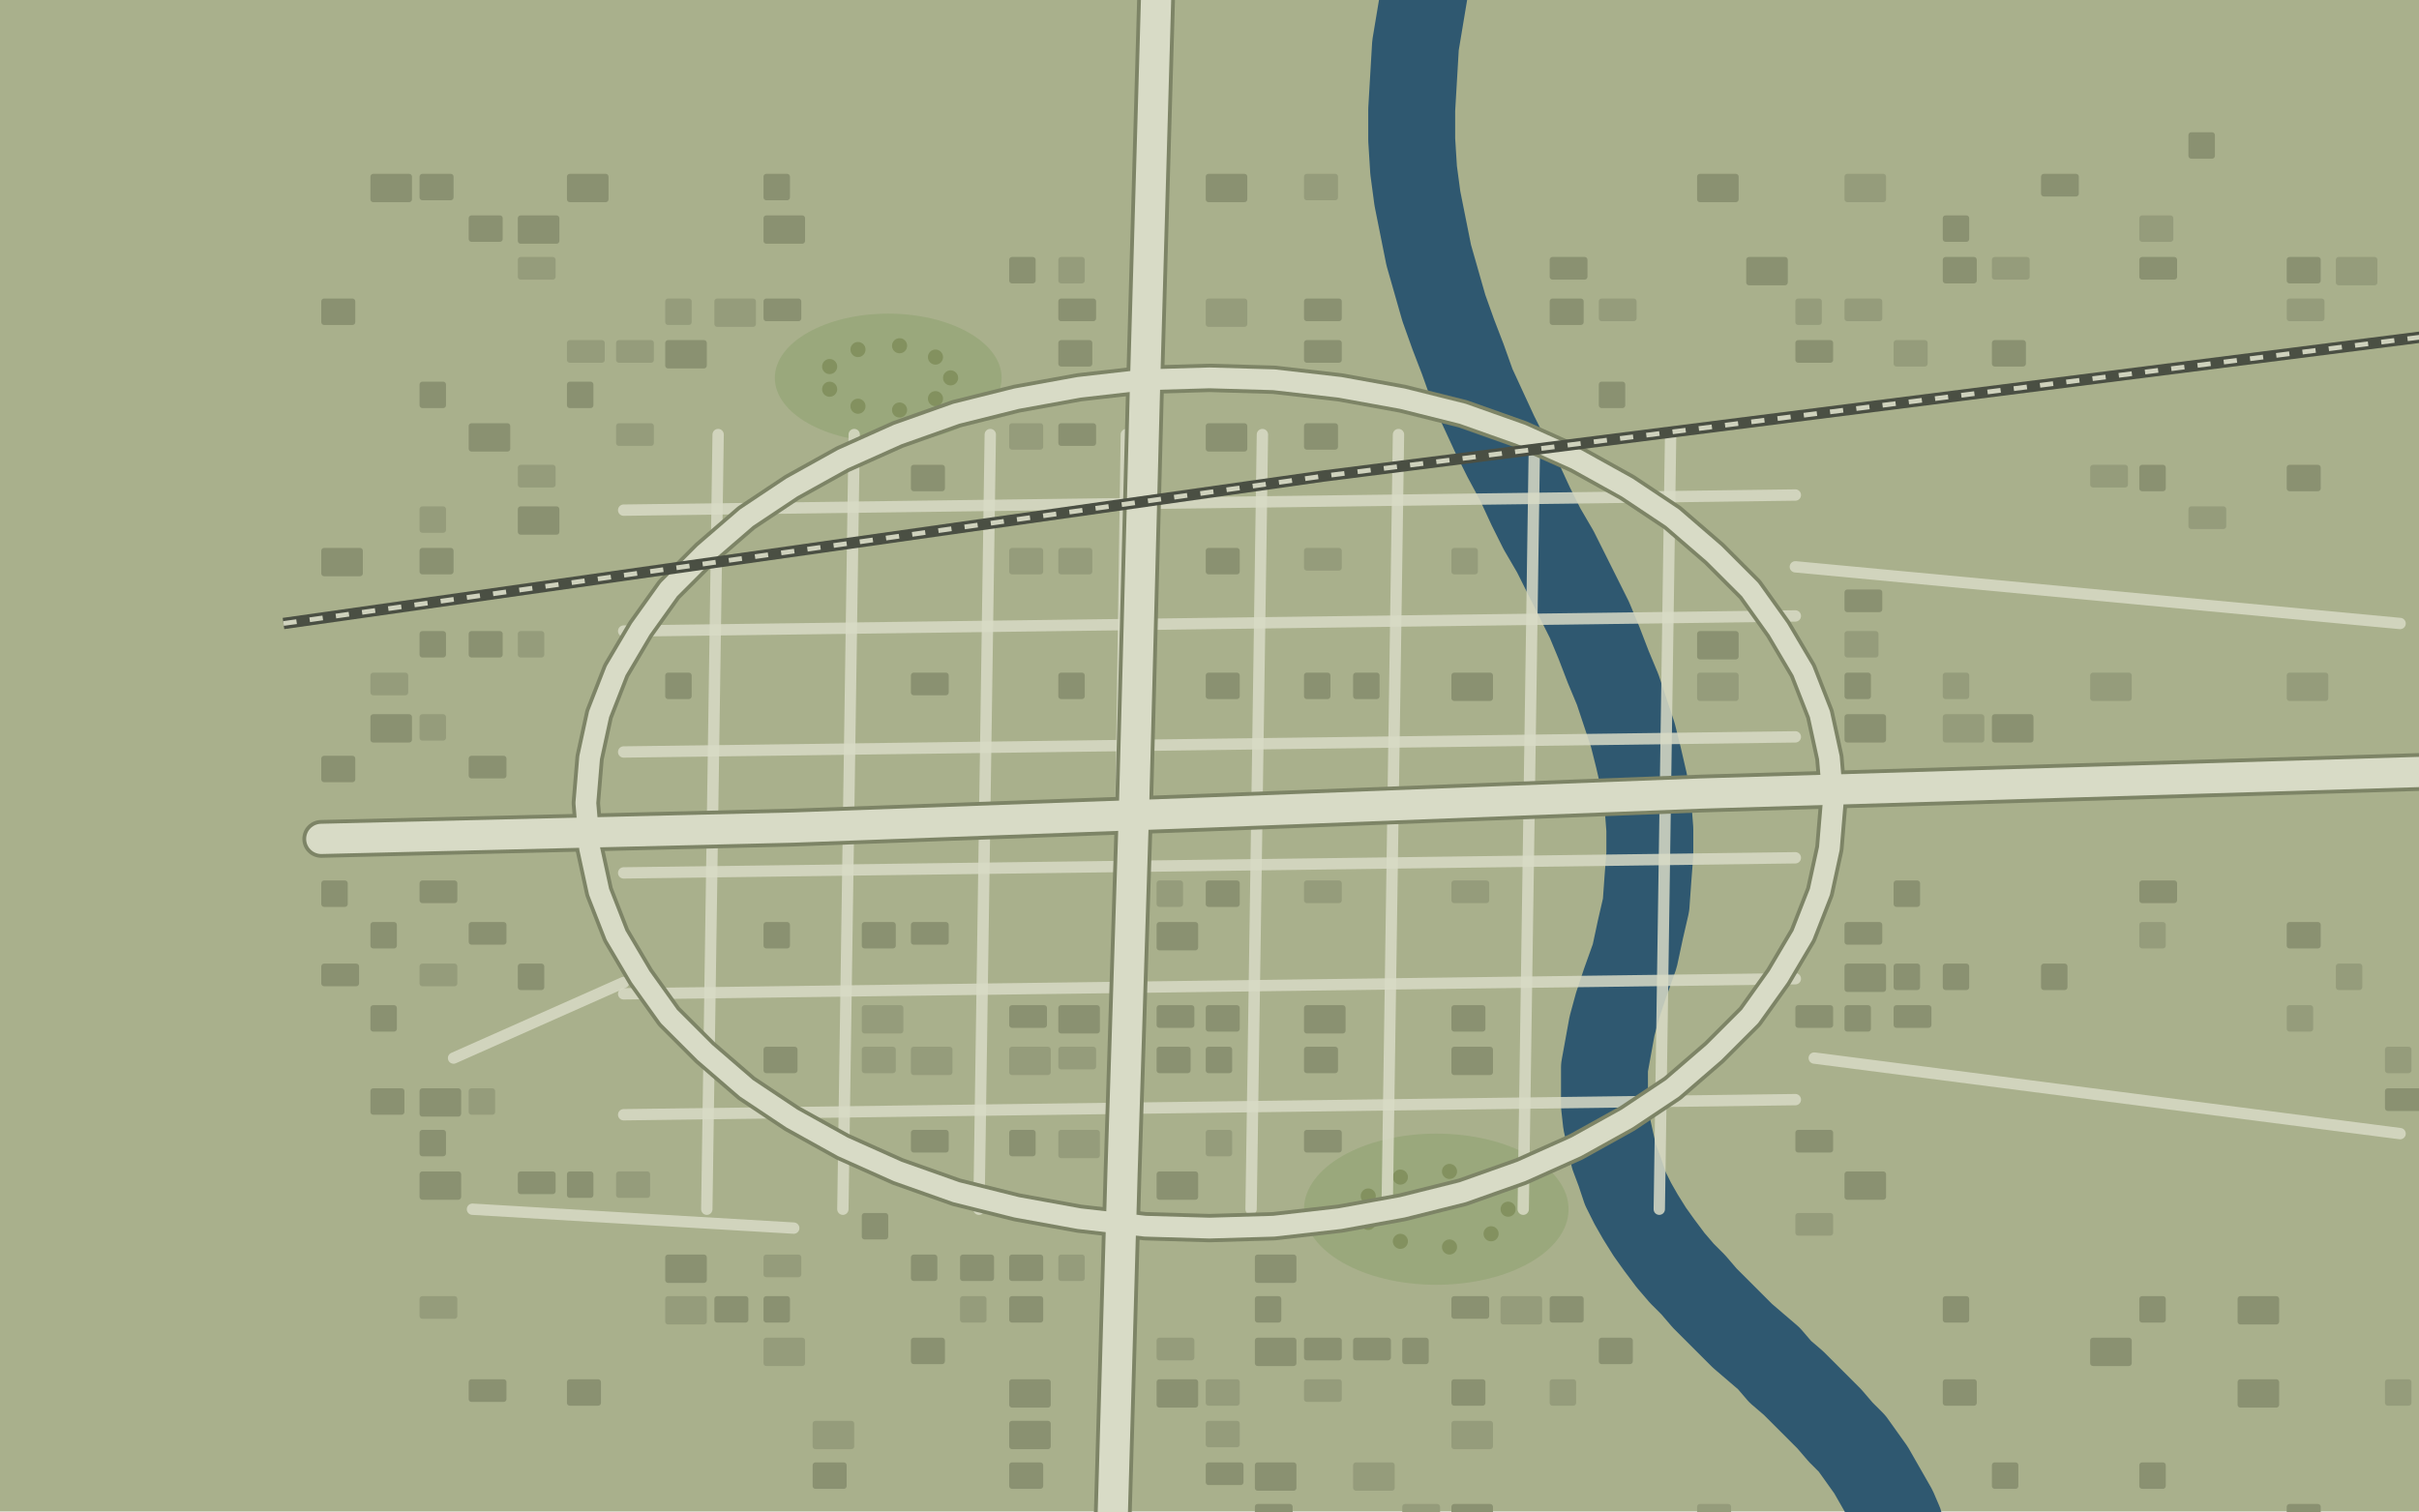
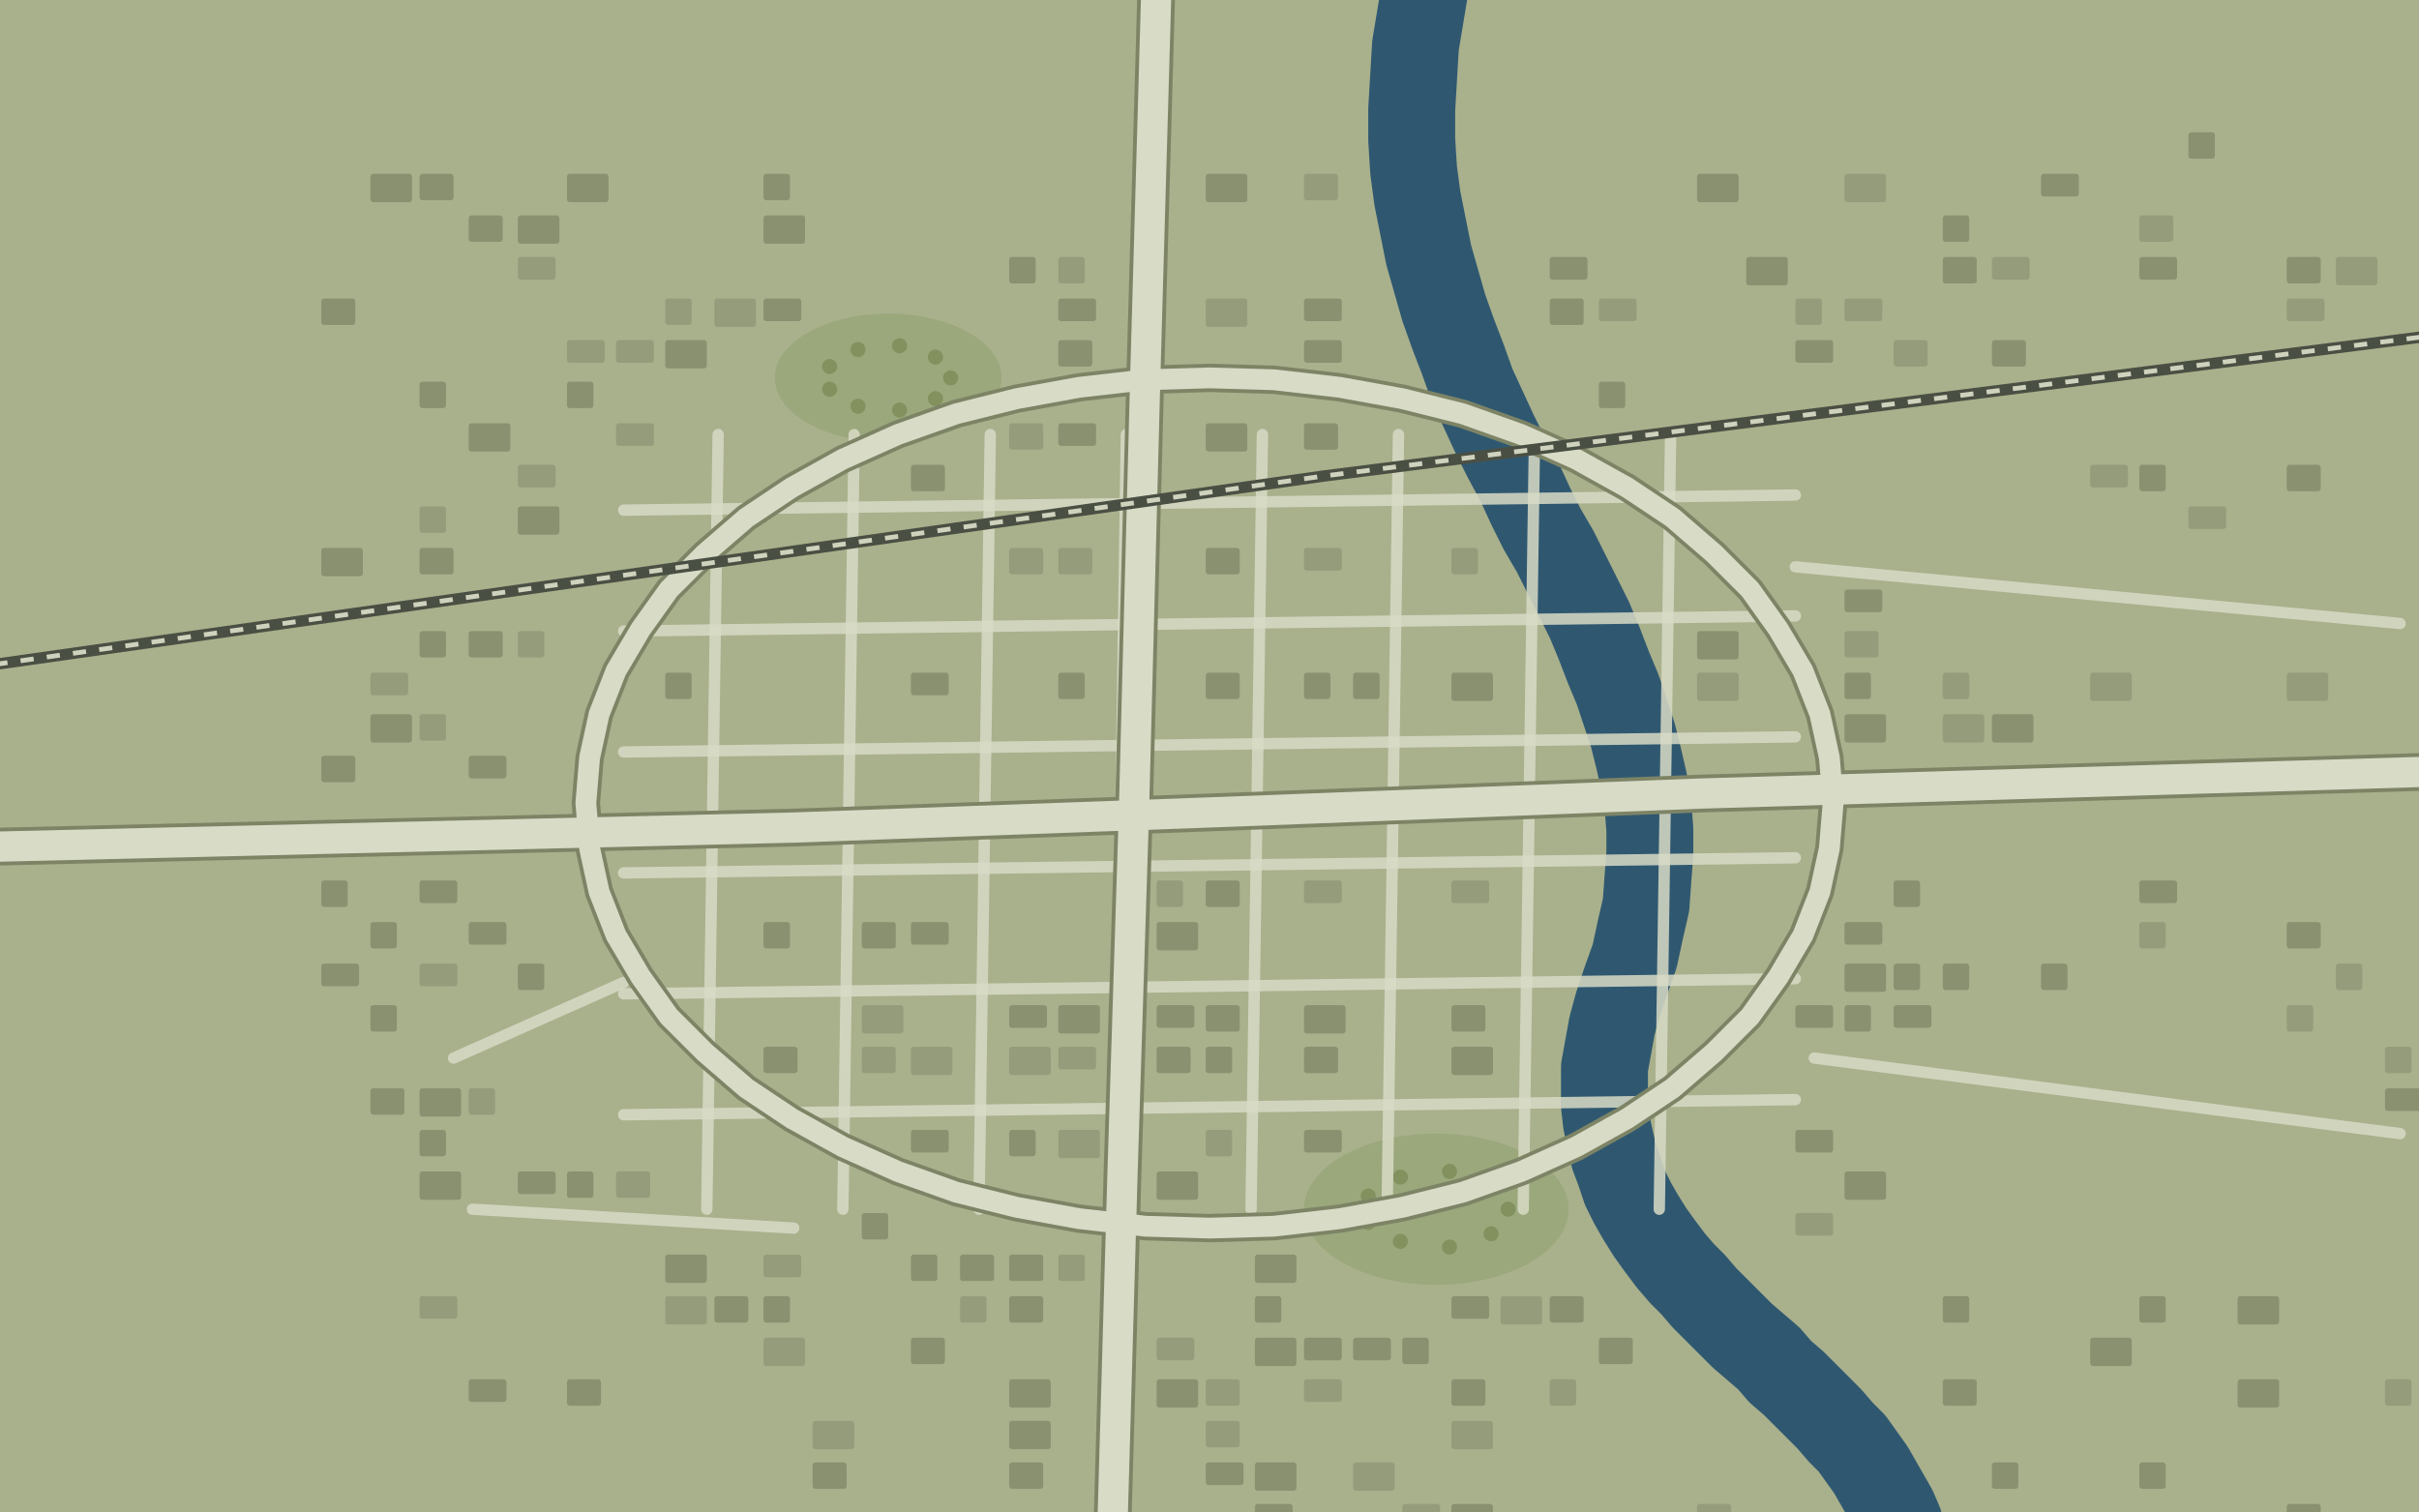
<svg xmlns="http://www.w3.org/2000/svg" viewBox="0 0 1280 800">
-   <rect width="1280" height="800" fill="#a9b08c" />
+   <rect x="-1500" y="-1500" width="4280" height="3800" fill="#a9b08c" />
  <ellipse cx="470" cy="200" rx="60" ry="34" fill="#9aa87c" />
  <circle cx="503" cy="200" r="4" fill="#83915f" />
  <circle cx="495" cy="211" r="4" fill="#83915f" />
  <circle cx="476" cy="217" r="4" fill="#83915f" />
  <circle cx="454" cy="215" r="4" fill="#83915f" />
  <circle cx="439" cy="206" r="4" fill="#83915f" />
  <circle cx="439" cy="194" r="4" fill="#83915f" />
  <circle cx="454" cy="185" r="4" fill="#83915f" />
  <circle cx="476" cy="183" r="4" fill="#83915f" />
  <circle cx="495" cy="189" r="4" fill="#83915f" />
  <ellipse cx="760" cy="640" rx="70" ry="40" fill="#9aa87c" />
  <circle cx="798" cy="640" r="4" fill="#83915f" />
  <circle cx="789" cy="653" r="4" fill="#83915f" />
  <circle cx="767" cy="660" r="4" fill="#83915f" />
  <circle cx="741" cy="657" r="4" fill="#83915f" />
  <circle cx="724" cy="647" r="4" fill="#83915f" />
  <circle cx="724" cy="633" r="4" fill="#83915f" />
  <circle cx="741" cy="623" r="4" fill="#83915f" />
  <circle cx="767" cy="620" r="4" fill="#83915f" />
  <circle cx="789" cy="627" r="4" fill="#83915f" />
-   <path d="M760 -30 L755 -12 L752 6 L749 24 L748 41 L747 58 L747 74 L748 90 L750 105 L753 120 L756 135 L760 149 L764 163 L769 177 L774 190 L779 204 L785 217 L791 230 L797 242 L804 255 L810 268 L816 280 L823 292 L829 304 L835 316 L841 328 L846 340 L851 353 L856 365 L860 377 L864 389 L867 401 L870 414 L872 426 L873 439 L873 452 L872 465 L871 479 L868 492 L865 506 L860 520 L856 532 L853 543 L851 554 L849 565 L849 575 L849 585 L850 594 L852 603 L854 612 L857 620 L860 629 L864 637 L868 644 L873 652 L878 659 L884 667 L890 674 L896 680 L902 687 L909 694 L915 700 L922 707 L929 713 L936 719 L942 726 L949 732 L955 738 L962 745 L968 751 L974 758 L980 764 L985 771 L990 778 L994 785 L998 792 L1002 799 L1005 806 L1007 814 L1009 822 L1010 830" fill="none" stroke="#2f5870" stroke-width="46" stroke-linecap="round" stroke-linejoin="round" />
+   <path d="M1165 -1470 L760 -30 L755 -12 L752 6 L749 24 L748 41 L747 58 L747 74 L748 90 L750 105 L753 120 L756 135 L760 149 L764 163 L769 177 L774 190 L779 204 L785 217 L791 230 L797 242 L804 255 L810 268 L816 280 L823 292 L829 304 L835 316 L841 328 L846 340 L851 353 L856 365 L860 377 L864 389 L867 401 L870 414 L872 426 L873 439 L873 452 L872 465 L871 479 L868 492 L865 506 L860 520 L856 532 L853 543 L851 554 L849 565 L849 575 L849 585 L850 594 L852 603 L854 612 L857 620 L860 629 L864 637 L868 644 L873 652 L878 659 L884 667 L890 674 L896 680 L902 687 L909 694 L915 700 L922 707 L929 713 L936 719 L942 726 L949 732 L955 738 L962 745 L968 751 L974 758 L980 764 L985 771 L990 778 L994 785 L998 792 L1002 799 L1005 806 L1007 814 L1009 822 L1010 830 L1146 2330" fill="none" stroke="#2f5870" stroke-width="46" stroke-linecap="round" stroke-linejoin="round" />
  <rect x="1158" y="70" width="14" height="14" rx="1.5" fill="#8a9171" />
  <rect x="196" y="92" width="22" height="15" rx="1.5" fill="#8a9171" />
  <rect x="222" y="92" width="18" height="14" rx="1.5" fill="#8a9171" />
  <rect x="300" y="92" width="22" height="15" rx="1.5" fill="#8a9171" />
  <rect x="404" y="92" width="14" height="14" rx="1.5" fill="#8a9171" />
  <rect x="638" y="92" width="22" height="15" rx="1.5" fill="#8a9171" />
  <rect x="690" y="92" width="18" height="14" rx="1.5" fill="#959c7b" />
  <rect x="898" y="92" width="22" height="15" rx="1.5" fill="#8a9171" />
  <rect x="976" y="92" width="22" height="15" rx="1.5" fill="#959c7b" />
  <rect x="1080" y="92" width="20" height="12" rx="1.5" fill="#8a9171" />
  <rect x="248" y="114" width="18" height="14" rx="1.5" fill="#8a9171" />
  <rect x="274" y="114" width="22" height="15" rx="1.5" fill="#8a9171" />
  <rect x="404" y="114" width="22" height="15" rx="1.5" fill="#8a9171" />
  <rect x="1028" y="114" width="14" height="14" rx="1.5" fill="#8a9171" />
  <rect x="1132" y="114" width="18" height="14" rx="1.5" fill="#959c7b" />
  <rect x="274" y="136" width="20" height="12" rx="1.5" fill="#959c7b" />
  <rect x="534" y="136" width="14" height="14" rx="1.5" fill="#8a9171" />
  <rect x="560" y="136" width="14" height="14" rx="1.5" fill="#959c7b" />
  <rect x="820" y="136" width="20" height="12" rx="1.5" fill="#8a9171" />
  <rect x="924" y="136" width="22" height="15" rx="1.5" fill="#8a9171" />
  <rect x="1028" y="136" width="18" height="14" rx="1.5" fill="#8a9171" />
  <rect x="1054" y="136" width="20" height="12" rx="1.5" fill="#959c7b" />
  <rect x="1132" y="136" width="20" height="12" rx="1.5" fill="#8a9171" />
  <rect x="1210" y="136" width="18" height="14" rx="1.5" fill="#8a9171" />
  <rect x="1236" y="136" width="22" height="15" rx="1.5" fill="#959c7b" />
  <rect x="170" y="158" width="18" height="14" rx="1.5" fill="#8a9171" />
  <rect x="352" y="158" width="14" height="14" rx="1.5" fill="#959c7b" />
  <rect x="378" y="158" width="22" height="15" rx="1.5" fill="#959c7b" />
  <rect x="404" y="158" width="20" height="12" rx="1.5" fill="#8a9171" />
  <rect x="560" y="158" width="20" height="12" rx="1.5" fill="#8a9171" />
  <rect x="638" y="158" width="22" height="15" rx="1.5" fill="#959c7b" />
  <rect x="690" y="158" width="20" height="12" rx="1.5" fill="#8a9171" />
  <rect x="820" y="158" width="18" height="14" rx="1.5" fill="#8a9171" />
  <rect x="846" y="158" width="20" height="12" rx="1.5" fill="#959c7b" />
  <rect x="950" y="158" width="14" height="14" rx="1.5" fill="#959c7b" />
  <rect x="976" y="158" width="20" height="12" rx="1.5" fill="#959c7b" />
  <rect x="1210" y="158" width="20" height="12" rx="1.5" fill="#959c7b" />
  <rect x="300" y="180" width="20" height="12" rx="1.5" fill="#959c7b" />
  <rect x="326" y="180" width="20" height="12" rx="1.5" fill="#959c7b" />
  <rect x="352" y="180" width="22" height="15" rx="1.5" fill="#8a9171" />
  <rect x="560" y="180" width="18" height="14" rx="1.5" fill="#8a9171" />
  <rect x="690" y="180" width="20" height="12" rx="1.5" fill="#8a9171" />
  <rect x="950" y="180" width="20" height="12" rx="1.5" fill="#8a9171" />
  <rect x="1002" y="180" width="18" height="14" rx="1.5" fill="#959c7b" />
  <rect x="1054" y="180" width="18" height="14" rx="1.5" fill="#8a9171" />
  <rect x="222" y="202" width="14" height="14" rx="1.5" fill="#8a9171" />
  <rect x="300" y="202" width="14" height="14" rx="1.5" fill="#8a9171" />
  <rect x="846" y="202" width="14" height="14" rx="1.5" fill="#8a9171" />
  <rect x="248" y="224" width="22" height="15" rx="1.5" fill="#8a9171" />
  <rect x="326" y="224" width="20" height="12" rx="1.5" fill="#959c7b" />
  <rect x="534" y="224" width="18" height="14" rx="1.5" fill="#959c7b" />
  <rect x="560" y="224" width="20" height="12" rx="1.5" fill="#8a9171" />
  <rect x="638" y="224" width="22" height="15" rx="1.5" fill="#8a9171" />
  <rect x="690" y="224" width="18" height="14" rx="1.5" fill="#8a9171" />
  <rect x="274" y="246" width="20" height="12" rx="1.5" fill="#959c7b" />
  <rect x="482" y="246" width="18" height="14" rx="1.5" fill="#8a9171" />
  <rect x="1106" y="246" width="20" height="12" rx="1.5" fill="#959c7b" />
  <rect x="1132" y="246" width="14" height="14" rx="1.5" fill="#8a9171" />
  <rect x="1210" y="246" width="18" height="14" rx="1.5" fill="#8a9171" />
  <rect x="222" y="268" width="14" height="14" rx="1.5" fill="#959c7b" />
  <rect x="274" y="268" width="22" height="15" rx="1.5" fill="#8a9171" />
  <rect x="1158" y="268" width="20" height="12" rx="1.5" fill="#959c7b" />
  <rect x="170" y="290" width="22" height="15" rx="1.5" fill="#8a9171" />
  <rect x="222" y="290" width="18" height="14" rx="1.5" fill="#8a9171" />
  <rect x="534" y="290" width="18" height="14" rx="1.5" fill="#959c7b" />
  <rect x="560" y="290" width="18" height="14" rx="1.5" fill="#959c7b" />
  <rect x="638" y="290" width="18" height="14" rx="1.5" fill="#8a9171" />
  <rect x="690" y="290" width="20" height="12" rx="1.5" fill="#959c7b" />
  <rect x="768" y="290" width="14" height="14" rx="1.5" fill="#959c7b" />
  <rect x="976" y="312" width="20" height="12" rx="1.5" fill="#8a9171" />
  <rect x="222" y="334" width="14" height="14" rx="1.5" fill="#8a9171" />
  <rect x="248" y="334" width="18" height="14" rx="1.5" fill="#8a9171" />
  <rect x="274" y="334" width="14" height="14" rx="1.5" fill="#959c7b" />
  <rect x="898" y="334" width="22" height="15" rx="1.5" fill="#8a9171" />
  <rect x="976" y="334" width="18" height="14" rx="1.5" fill="#959c7b" />
  <rect x="196" y="356" width="20" height="12" rx="1.5" fill="#959c7b" />
  <rect x="352" y="356" width="14" height="14" rx="1.5" fill="#8a9171" />
  <rect x="482" y="356" width="20" height="12" rx="1.5" fill="#8a9171" />
  <rect x="560" y="356" width="14" height="14" rx="1.5" fill="#8a9171" />
  <rect x="638" y="356" width="18" height="14" rx="1.5" fill="#8a9171" />
  <rect x="690" y="356" width="14" height="14" rx="1.5" fill="#8a9171" />
  <rect x="716" y="356" width="14" height="14" rx="1.5" fill="#8a9171" />
  <rect x="768" y="356" width="22" height="15" rx="1.5" fill="#8a9171" />
  <rect x="898" y="356" width="22" height="15" rx="1.5" fill="#959c7b" />
  <rect x="976" y="356" width="14" height="14" rx="1.5" fill="#8a9171" />
  <rect x="1028" y="356" width="14" height="14" rx="1.5" fill="#959c7b" />
  <rect x="1106" y="356" width="22" height="15" rx="1.5" fill="#959c7b" />
  <rect x="1210" y="356" width="22" height="15" rx="1.5" fill="#959c7b" />
  <rect x="196" y="378" width="22" height="15" rx="1.5" fill="#8a9171" />
  <rect x="222" y="378" width="14" height="14" rx="1.5" fill="#959c7b" />
  <rect x="976" y="378" width="22" height="15" rx="1.5" fill="#8a9171" />
  <rect x="1028" y="378" width="22" height="15" rx="1.5" fill="#959c7b" />
  <rect x="1054" y="378" width="22" height="15" rx="1.5" fill="#8a9171" />
  <rect x="170" y="400" width="18" height="14" rx="1.5" fill="#8a9171" />
  <rect x="248" y="400" width="20" height="12" rx="1.5" fill="#8a9171" />
  <rect x="170" y="466" width="14" height="14" rx="1.5" fill="#8a9171" />
  <rect x="222" y="466" width="20" height="12" rx="1.5" fill="#8a9171" />
  <rect x="612" y="466" width="14" height="14" rx="1.5" fill="#959c7b" />
  <rect x="638" y="466" width="18" height="14" rx="1.5" fill="#8a9171" />
  <rect x="690" y="466" width="20" height="12" rx="1.5" fill="#959c7b" />
  <rect x="768" y="466" width="20" height="12" rx="1.5" fill="#959c7b" />
  <rect x="1002" y="466" width="14" height="14" rx="1.5" fill="#8a9171" />
  <rect x="1132" y="466" width="20" height="12" rx="1.5" fill="#8a9171" />
  <rect x="196" y="488" width="14" height="14" rx="1.5" fill="#8a9171" />
  <rect x="248" y="488" width="20" height="12" rx="1.5" fill="#8a9171" />
  <rect x="404" y="488" width="14" height="14" rx="1.5" fill="#8a9171" />
  <rect x="456" y="488" width="18" height="14" rx="1.5" fill="#8a9171" />
  <rect x="482" y="488" width="20" height="12" rx="1.5" fill="#8a9171" />
  <rect x="612" y="488" width="22" height="15" rx="1.5" fill="#8a9171" />
  <rect x="976" y="488" width="20" height="12" rx="1.5" fill="#8a9171" />
  <rect x="1132" y="488" width="14" height="14" rx="1.5" fill="#959c7b" />
  <rect x="1210" y="488" width="18" height="14" rx="1.5" fill="#8a9171" />
  <rect x="170" y="510" width="20" height="12" rx="1.5" fill="#8a9171" />
  <rect x="222" y="510" width="20" height="12" rx="1.5" fill="#959c7b" />
  <rect x="274" y="510" width="14" height="14" rx="1.5" fill="#8a9171" />
  <rect x="976" y="510" width="22" height="15" rx="1.5" fill="#8a9171" />
  <rect x="1002" y="510" width="14" height="14" rx="1.5" fill="#8a9171" />
  <rect x="1028" y="510" width="14" height="14" rx="1.5" fill="#8a9171" />
  <rect x="1080" y="510" width="14" height="14" rx="1.5" fill="#8a9171" />
  <rect x="1236" y="510" width="14" height="14" rx="1.5" fill="#959c7b" />
  <rect x="196" y="532" width="14" height="14" rx="1.5" fill="#8a9171" />
  <rect x="456" y="532" width="22" height="15" rx="1.5" fill="#959c7b" />
  <rect x="534" y="532" width="20" height="12" rx="1.5" fill="#8a9171" />
  <rect x="560" y="532" width="22" height="15" rx="1.5" fill="#8a9171" />
  <rect x="612" y="532" width="20" height="12" rx="1.5" fill="#8a9171" />
  <rect x="638" y="532" width="18" height="14" rx="1.5" fill="#8a9171" />
  <rect x="690" y="532" width="22" height="15" rx="1.5" fill="#8a9171" />
  <rect x="768" y="532" width="18" height="14" rx="1.5" fill="#8a9171" />
  <rect x="950" y="532" width="20" height="12" rx="1.5" fill="#8a9171" />
  <rect x="976" y="532" width="14" height="14" rx="1.5" fill="#8a9171" />
  <rect x="1002" y="532" width="20" height="12" rx="1.5" fill="#8a9171" />
  <rect x="1210" y="532" width="14" height="14" rx="1.5" fill="#959c7b" />
  <rect x="404" y="554" width="18" height="14" rx="1.5" fill="#8a9171" />
  <rect x="456" y="554" width="18" height="14" rx="1.5" fill="#959c7b" />
  <rect x="482" y="554" width="22" height="15" rx="1.5" fill="#959c7b" />
  <rect x="534" y="554" width="22" height="15" rx="1.5" fill="#959c7b" />
  <rect x="560" y="554" width="20" height="12" rx="1.5" fill="#959c7b" />
  <rect x="612" y="554" width="18" height="14" rx="1.5" fill="#8a9171" />
  <rect x="638" y="554" width="14" height="14" rx="1.5" fill="#8a9171" />
  <rect x="690" y="554" width="18" height="14" rx="1.5" fill="#8a9171" />
  <rect x="768" y="554" width="22" height="15" rx="1.5" fill="#8a9171" />
  <rect x="1262" y="554" width="14" height="14" rx="1.5" fill="#959c7b" />
  <rect x="196" y="576" width="18" height="14" rx="1.5" fill="#8a9171" />
  <rect x="222" y="576" width="22" height="15" rx="1.5" fill="#8a9171" />
  <rect x="248" y="576" width="14" height="14" rx="1.5" fill="#959c7b" />
  <rect x="1262" y="576" width="20" height="12" rx="1.5" fill="#8a9171" />
  <rect x="222" y="598" width="14" height="14" rx="1.5" fill="#8a9171" />
  <rect x="482" y="598" width="20" height="12" rx="1.5" fill="#8a9171" />
  <rect x="534" y="598" width="14" height="14" rx="1.5" fill="#8a9171" />
  <rect x="560" y="598" width="22" height="15" rx="1.5" fill="#959c7b" />
  <rect x="638" y="598" width="14" height="14" rx="1.5" fill="#959c7b" />
  <rect x="690" y="598" width="20" height="12" rx="1.5" fill="#8a9171" />
  <rect x="950" y="598" width="20" height="12" rx="1.5" fill="#8a9171" />
  <rect x="222" y="620" width="22" height="15" rx="1.5" fill="#8a9171" />
  <rect x="274" y="620" width="20" height="12" rx="1.5" fill="#8a9171" />
  <rect x="300" y="620" width="14" height="14" rx="1.5" fill="#8a9171" />
  <rect x="326" y="620" width="18" height="14" rx="1.5" fill="#959c7b" />
  <rect x="612" y="620" width="22" height="15" rx="1.5" fill="#8a9171" />
  <rect x="976" y="620" width="22" height="15" rx="1.5" fill="#8a9171" />
  <rect x="456" y="642" width="14" height="14" rx="1.5" fill="#8a9171" />
  <rect x="950" y="642" width="20" height="12" rx="1.5" fill="#959c7b" />
  <rect x="352" y="664" width="22" height="15" rx="1.5" fill="#8a9171" />
  <rect x="404" y="664" width="20" height="12" rx="1.5" fill="#959c7b" />
  <rect x="482" y="664" width="14" height="14" rx="1.5" fill="#8a9171" />
  <rect x="508" y="664" width="18" height="14" rx="1.5" fill="#8a9171" />
  <rect x="534" y="664" width="18" height="14" rx="1.5" fill="#8a9171" />
  <rect x="560" y="664" width="14" height="14" rx="1.5" fill="#959c7b" />
  <rect x="664" y="664" width="22" height="15" rx="1.5" fill="#8a9171" />
  <rect x="222" y="686" width="20" height="12" rx="1.5" fill="#959c7b" />
  <rect x="352" y="686" width="22" height="15" rx="1.5" fill="#959c7b" />
  <rect x="378" y="686" width="18" height="14" rx="1.5" fill="#8a9171" />
  <rect x="404" y="686" width="14" height="14" rx="1.5" fill="#8a9171" />
  <rect x="508" y="686" width="14" height="14" rx="1.5" fill="#959c7b" />
  <rect x="534" y="686" width="18" height="14" rx="1.5" fill="#8a9171" />
  <rect x="664" y="686" width="14" height="14" rx="1.5" fill="#8a9171" />
  <rect x="768" y="686" width="20" height="12" rx="1.5" fill="#8a9171" />
  <rect x="794" y="686" width="22" height="15" rx="1.5" fill="#959c7b" />
  <rect x="820" y="686" width="18" height="14" rx="1.5" fill="#8a9171" />
  <rect x="1028" y="686" width="14" height="14" rx="1.5" fill="#8a9171" />
  <rect x="1132" y="686" width="14" height="14" rx="1.5" fill="#8a9171" />
  <rect x="1184" y="686" width="22" height="15" rx="1.5" fill="#8a9171" />
  <rect x="404" y="708" width="22" height="15" rx="1.5" fill="#959c7b" />
  <rect x="482" y="708" width="18" height="14" rx="1.5" fill="#8a9171" />
  <rect x="612" y="708" width="20" height="12" rx="1.5" fill="#959c7b" />
  <rect x="664" y="708" width="22" height="15" rx="1.5" fill="#8a9171" />
  <rect x="690" y="708" width="20" height="12" rx="1.5" fill="#8a9171" />
  <rect x="716" y="708" width="20" height="12" rx="1.5" fill="#8a9171" />
  <rect x="742" y="708" width="14" height="14" rx="1.5" fill="#8a9171" />
  <rect x="846" y="708" width="18" height="14" rx="1.5" fill="#8a9171" />
  <rect x="1106" y="708" width="22" height="15" rx="1.5" fill="#8a9171" />
  <rect x="248" y="730" width="20" height="12" rx="1.5" fill="#8a9171" />
  <rect x="300" y="730" width="18" height="14" rx="1.5" fill="#8a9171" />
  <rect x="534" y="730" width="22" height="15" rx="1.5" fill="#8a9171" />
  <rect x="612" y="730" width="22" height="15" rx="1.5" fill="#8a9171" />
  <rect x="638" y="730" width="18" height="14" rx="1.5" fill="#959c7b" />
  <rect x="690" y="730" width="20" height="12" rx="1.5" fill="#959c7b" />
  <rect x="768" y="730" width="18" height="14" rx="1.5" fill="#8a9171" />
  <rect x="820" y="730" width="14" height="14" rx="1.5" fill="#959c7b" />
  <rect x="1028" y="730" width="18" height="14" rx="1.5" fill="#8a9171" />
  <rect x="1184" y="730" width="22" height="15" rx="1.5" fill="#8a9171" />
  <rect x="1262" y="730" width="14" height="14" rx="1.5" fill="#959c7b" />
  <rect x="430" y="752" width="22" height="15" rx="1.5" fill="#959c7b" />
  <rect x="534" y="752" width="22" height="15" rx="1.5" fill="#8a9171" />
  <rect x="638" y="752" width="18" height="14" rx="1.5" fill="#959c7b" />
  <rect x="768" y="752" width="22" height="15" rx="1.5" fill="#959c7b" />
  <rect x="430" y="774" width="18" height="14" rx="1.5" fill="#8a9171" />
  <rect x="534" y="774" width="18" height="14" rx="1.5" fill="#8a9171" />
  <rect x="638" y="774" width="20" height="12" rx="1.5" fill="#8a9171" />
  <rect x="664" y="774" width="22" height="15" rx="1.5" fill="#8a9171" />
  <rect x="716" y="774" width="22" height="15" rx="1.5" fill="#959c7b" />
  <rect x="1054" y="774" width="14" height="14" rx="1.5" fill="#8a9171" />
  <rect x="1132" y="774" width="14" height="14" rx="1.5" fill="#8a9171" />
  <rect x="664" y="796" width="20" height="12" rx="1.5" fill="#8a9171" />
  <rect x="742" y="796" width="20" height="12" rx="1.5" fill="#959c7b" />
  <rect x="768" y="796" width="22" height="15" rx="1.5" fill="#8a9171" />
  <rect x="898" y="796" width="18" height="14" rx="1.5" fill="#959c7b" />
  <rect x="1210" y="796" width="18" height="14" rx="1.5" fill="#8a9171" />
  <path d="M380 230 L374 640" fill="none" stroke="#d8dbc6" stroke-width="6" stroke-linecap="round" stroke-opacity=".85" />
  <path d="M452 230 L446 640" fill="none" stroke="#d8dbc6" stroke-width="6" stroke-linecap="round" stroke-opacity=".85" />
  <path d="M524 230 L518 640" fill="none" stroke="#d8dbc6" stroke-width="6" stroke-linecap="round" stroke-opacity=".85" />
  <path d="M596 230 L590 640" fill="none" stroke="#d8dbc6" stroke-width="6" stroke-linecap="round" stroke-opacity=".85" />
  <path d="M668 230 L662 640" fill="none" stroke="#d8dbc6" stroke-width="6" stroke-linecap="round" stroke-opacity=".85" />
  <path d="M740 230 L734 640" fill="none" stroke="#d8dbc6" stroke-width="6" stroke-linecap="round" stroke-opacity=".85" />
  <path d="M812 230 L806 640" fill="none" stroke="#d8dbc6" stroke-width="6" stroke-linecap="round" stroke-opacity=".85" />
  <path d="M884 230 L878 640" fill="none" stroke="#d8dbc6" stroke-width="6" stroke-linecap="round" stroke-opacity=".85" />
  <path d="M330 270 L950 262" fill="none" stroke="#d8dbc6" stroke-width="6" stroke-linecap="round" stroke-opacity=".85" />
  <path d="M330 334 L950 326" fill="none" stroke="#d8dbc6" stroke-width="6" stroke-linecap="round" stroke-opacity=".85" />
  <path d="M330 398 L950 390" fill="none" stroke="#d8dbc6" stroke-width="6" stroke-linecap="round" stroke-opacity=".85" />
  <path d="M330 462 L950 454" fill="none" stroke="#d8dbc6" stroke-width="6" stroke-linecap="round" stroke-opacity=".85" />
  <path d="M330 526 L950 518" fill="none" stroke="#d8dbc6" stroke-width="6" stroke-linecap="round" stroke-opacity=".85" />
  <path d="M330 590 L950 582" fill="none" stroke="#d8dbc6" stroke-width="6" stroke-linecap="round" stroke-opacity=".85" />
  <path d="M950 300 L1270 330" fill="none" stroke="#d8dbc6" stroke-width="6" stroke-linecap="round" stroke-opacity=".85" />
  <path d="M960 560 L1270 600" fill="none" stroke="#d8dbc6" stroke-width="6" stroke-linecap="round" stroke-opacity=".85" />
  <path d="M240 560 L330 520" fill="none" stroke="#d8dbc6" stroke-width="6" stroke-linecap="round" stroke-opacity=".85" />
  <path d="M250 640 L420 650" fill="none" stroke="#d8dbc6" stroke-width="6" stroke-linecap="round" stroke-opacity=".85" />
-   <path d="M170 444 L420 438 L640 430 L900 420 L1300 408" fill="none" stroke="#7d8466" stroke-width="20" stroke-linecap="round" stroke-linejoin="round" />
-   <path d="M612 -10 L606 200 L600 430 L594 620 L588 830" fill="none" stroke="#7d8466" stroke-width="20" stroke-linecap="round" stroke-linejoin="round" />
+   <path d="M-1500 484 L170 444 L420 438 L640 430 L900 420 L1300 408 L2800 363" fill="none" stroke="#7d8466" stroke-width="20" stroke-linecap="round" stroke-linejoin="round" />
+   <path d="M657 -1500 L612 -10 L606 200 L600 430 L594 620 L588 830 L543 2330" fill="none" stroke="#7d8466" stroke-width="20" stroke-linecap="round" stroke-linejoin="round" />
  <path d="M970 425 L968 449 L963 472 L954 495 L941 517 L926 538 L907 557 L885 576 L861 592 L834 607 L805 620 L774 631 L742 639 L709 645 L674 649 L640 650 L606 649 L571 645 L538 639 L506 631 L475 620 L446 607 L419 592 L395 576 L373 557 L354 538 L339 517 L326 495 L317 472 L312 449 L310 425 L312 401 L317 378 L326 355 L339 333 L354 312 L373 293 L395 274 L419 258 L446 243 L475 230 L506 219 L538 211 L571 205 L606 201 L640 200 L674 201 L709 205 L742 211 L774 219 L805 230 L834 243 L861 258 L885 274 L907 293 L926 312 L941 333 L954 355 L963 378 L968 401 L970 425" fill="none" stroke="#7d8466" stroke-width="15" stroke-linecap="round" stroke-linejoin="round" />
-   <path d="M170 444 L420 438 L640 430 L900 420 L1300 408" fill="none" stroke="#d8dbc6" stroke-width="16" stroke-linecap="round" stroke-linejoin="round" />
-   <path d="M612 -10 L606 200 L600 430 L594 620 L588 830" fill="none" stroke="#d8dbc6" stroke-width="16" stroke-linecap="round" stroke-linejoin="round" />
+   <path d="M-1500 484 L170 444 L420 438 L640 430 L900 420 L1300 408 L2800 363" fill="none" stroke="#d8dbc6" stroke-width="16" stroke-linecap="round" stroke-linejoin="round" />
+   <path d="M657 -1500 L612 -10 L606 200 L600 430 L594 620 L588 830 L543 2330" fill="none" stroke="#d8dbc6" stroke-width="16" stroke-linecap="round" stroke-linejoin="round" />
  <path d="M970 425 L968 449 L963 472 L954 495 L941 517 L926 538 L907 557 L885 576 L861 592 L834 607 L805 620 L774 631 L742 639 L709 645 L674 649 L640 650 L606 649 L571 645 L538 639 L506 631 L475 620 L446 607 L419 592 L395 576 L373 557 L354 538 L339 517 L326 495 L317 472 L312 449 L310 425 L312 401 L317 378 L326 355 L339 333 L354 312 L373 293 L395 274 L419 258 L446 243 L475 230 L506 219 L538 211 L571 205 L606 201 L640 200 L674 201 L709 205 L742 211 L774 219 L805 230 L834 243 L861 258 L885 274 L907 293 L926 312 L941 333 L954 355 L963 378 L968 401 L970 425" fill="none" stroke="#d8dbc6" stroke-width="11" stroke-linecap="round" stroke-linejoin="round" />
-   <path d="M150 330 L700 252 L1300 176" fill="none" stroke="#4a4f43" stroke-width="6" />
-   <path d="M150 330 L700 252 L1300 176" fill="none" stroke="#cfd2bd" stroke-width="2.5" stroke-dasharray="7 7" />
+   <path d="M-1500 564 L150 330 L700 252 L1300 176 L2800 -14" fill="none" stroke="#4a4f43" stroke-width="6" />
+   <path d="M-1500 564 L150 330 L700 252 L1300 176 L2800 -14" fill="none" stroke="#cfd2bd" stroke-width="2.5" stroke-dasharray="7 7" />
</svg>
